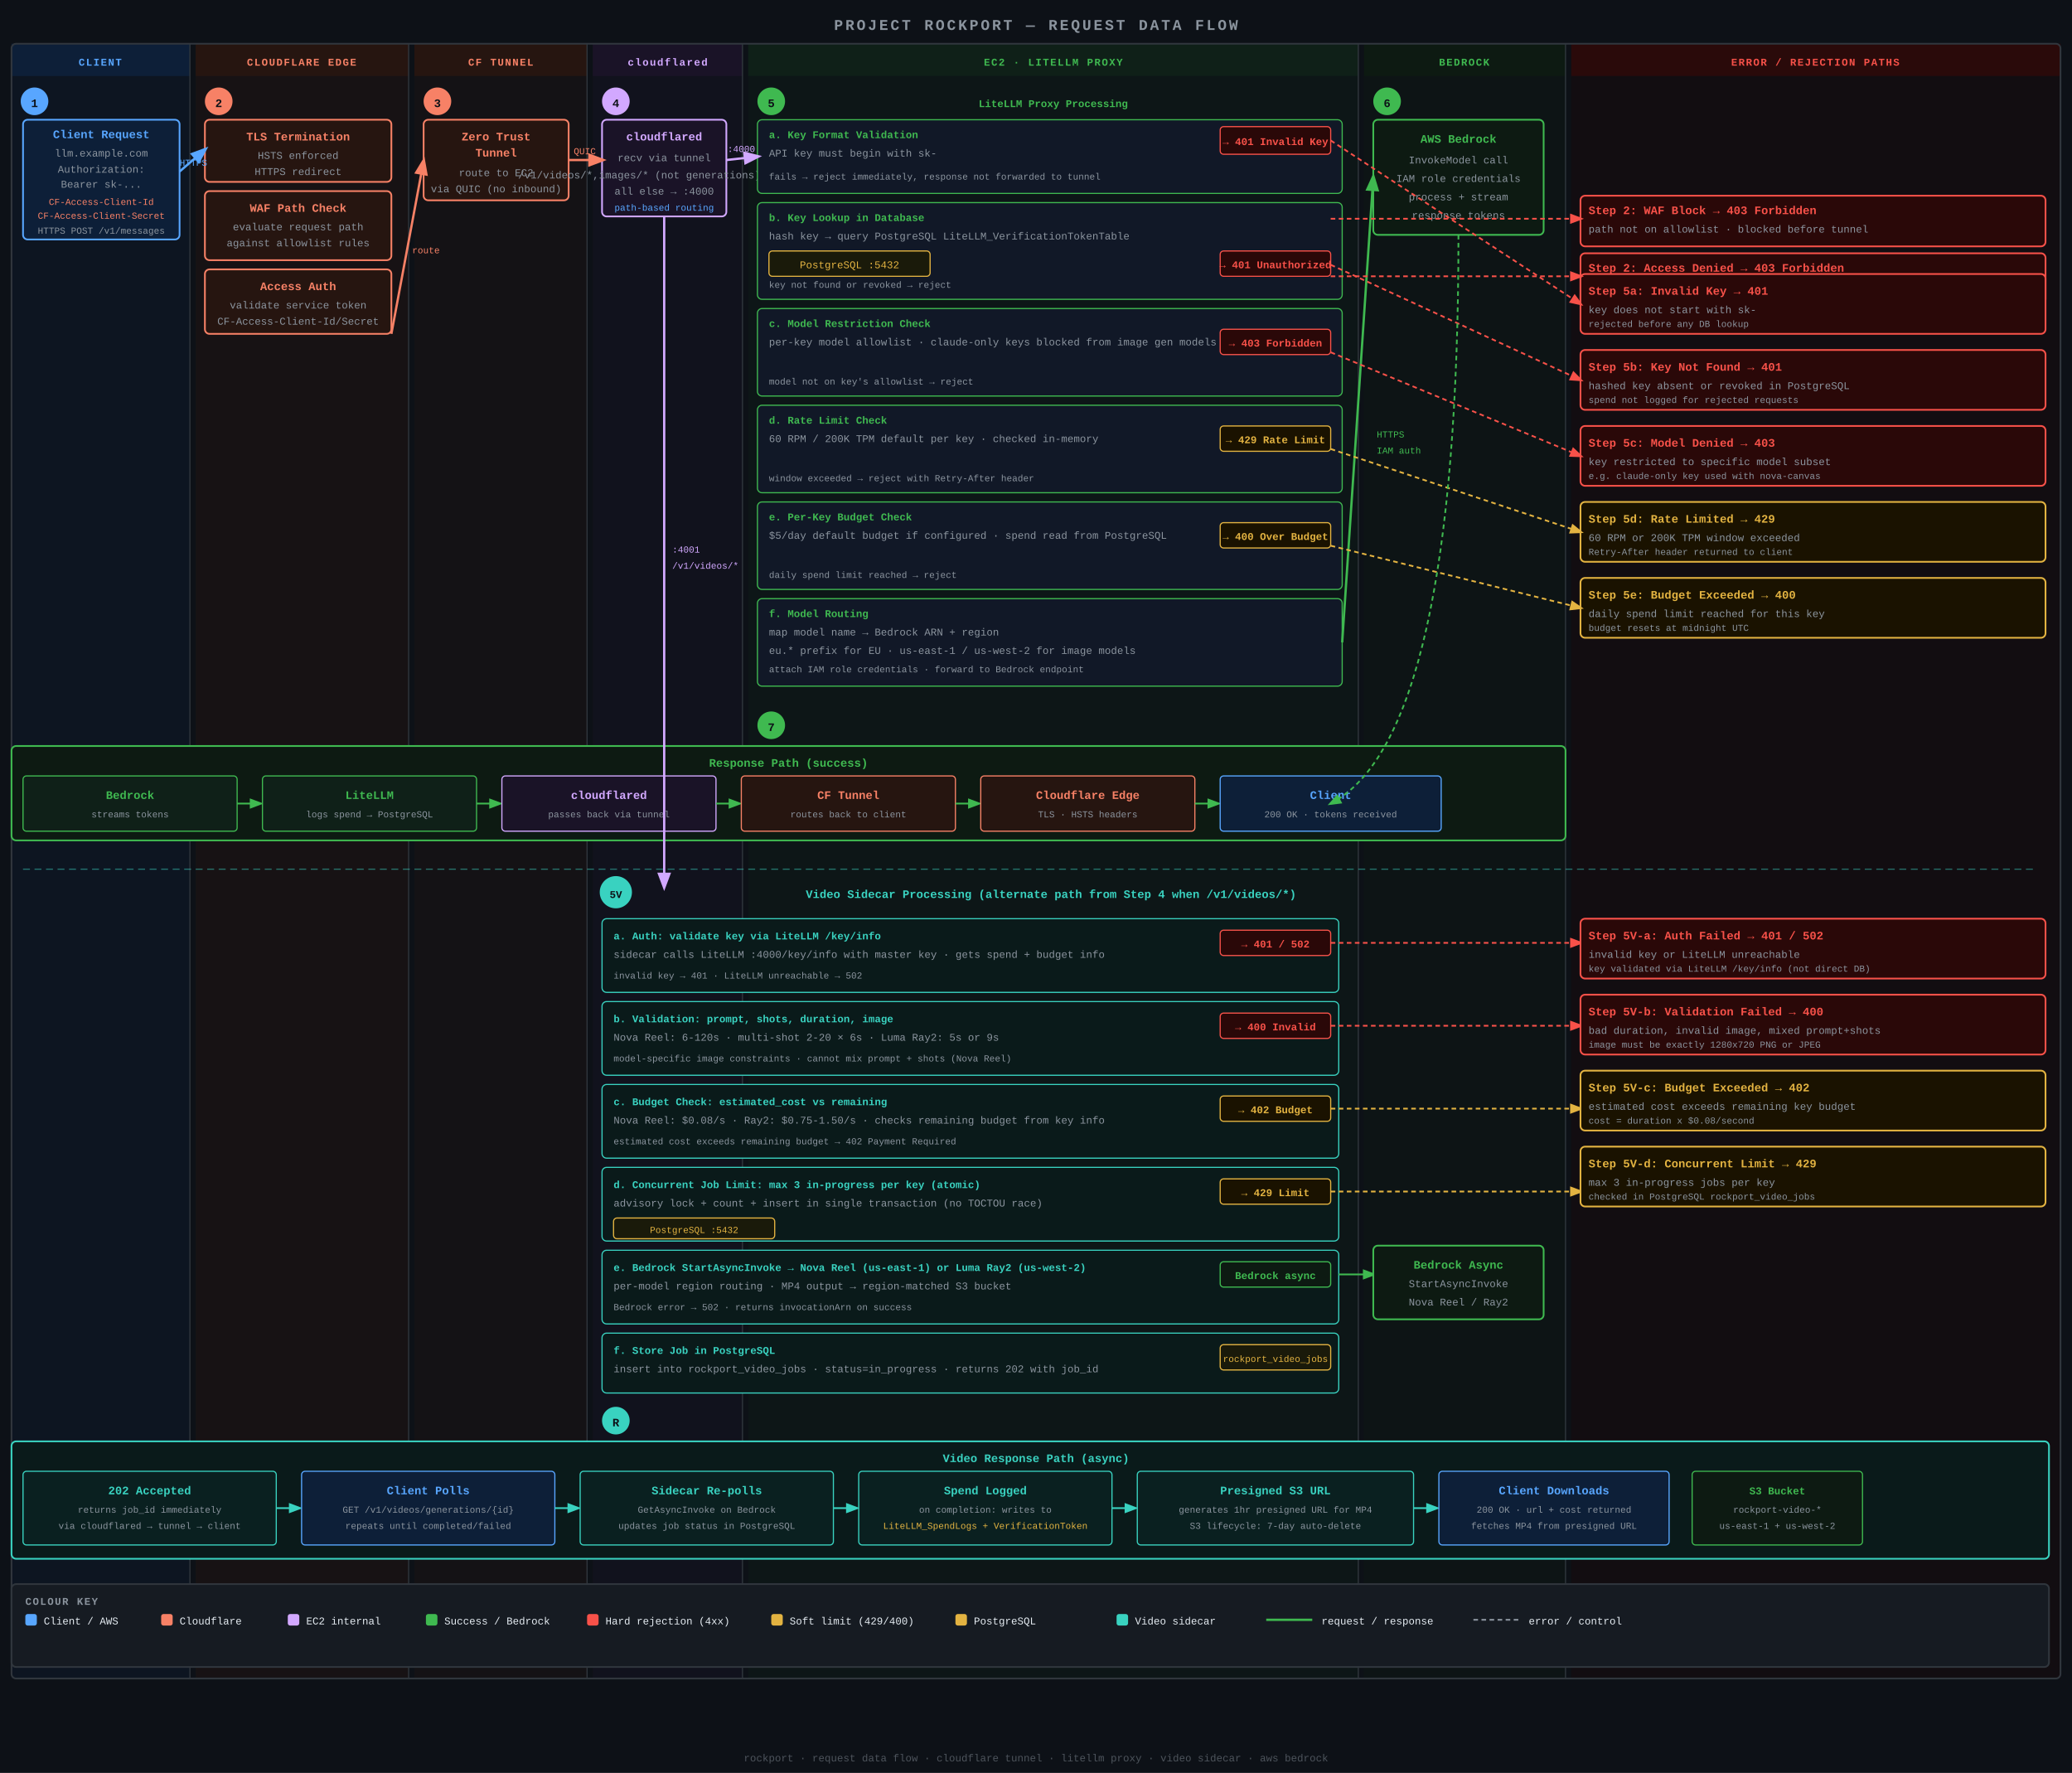
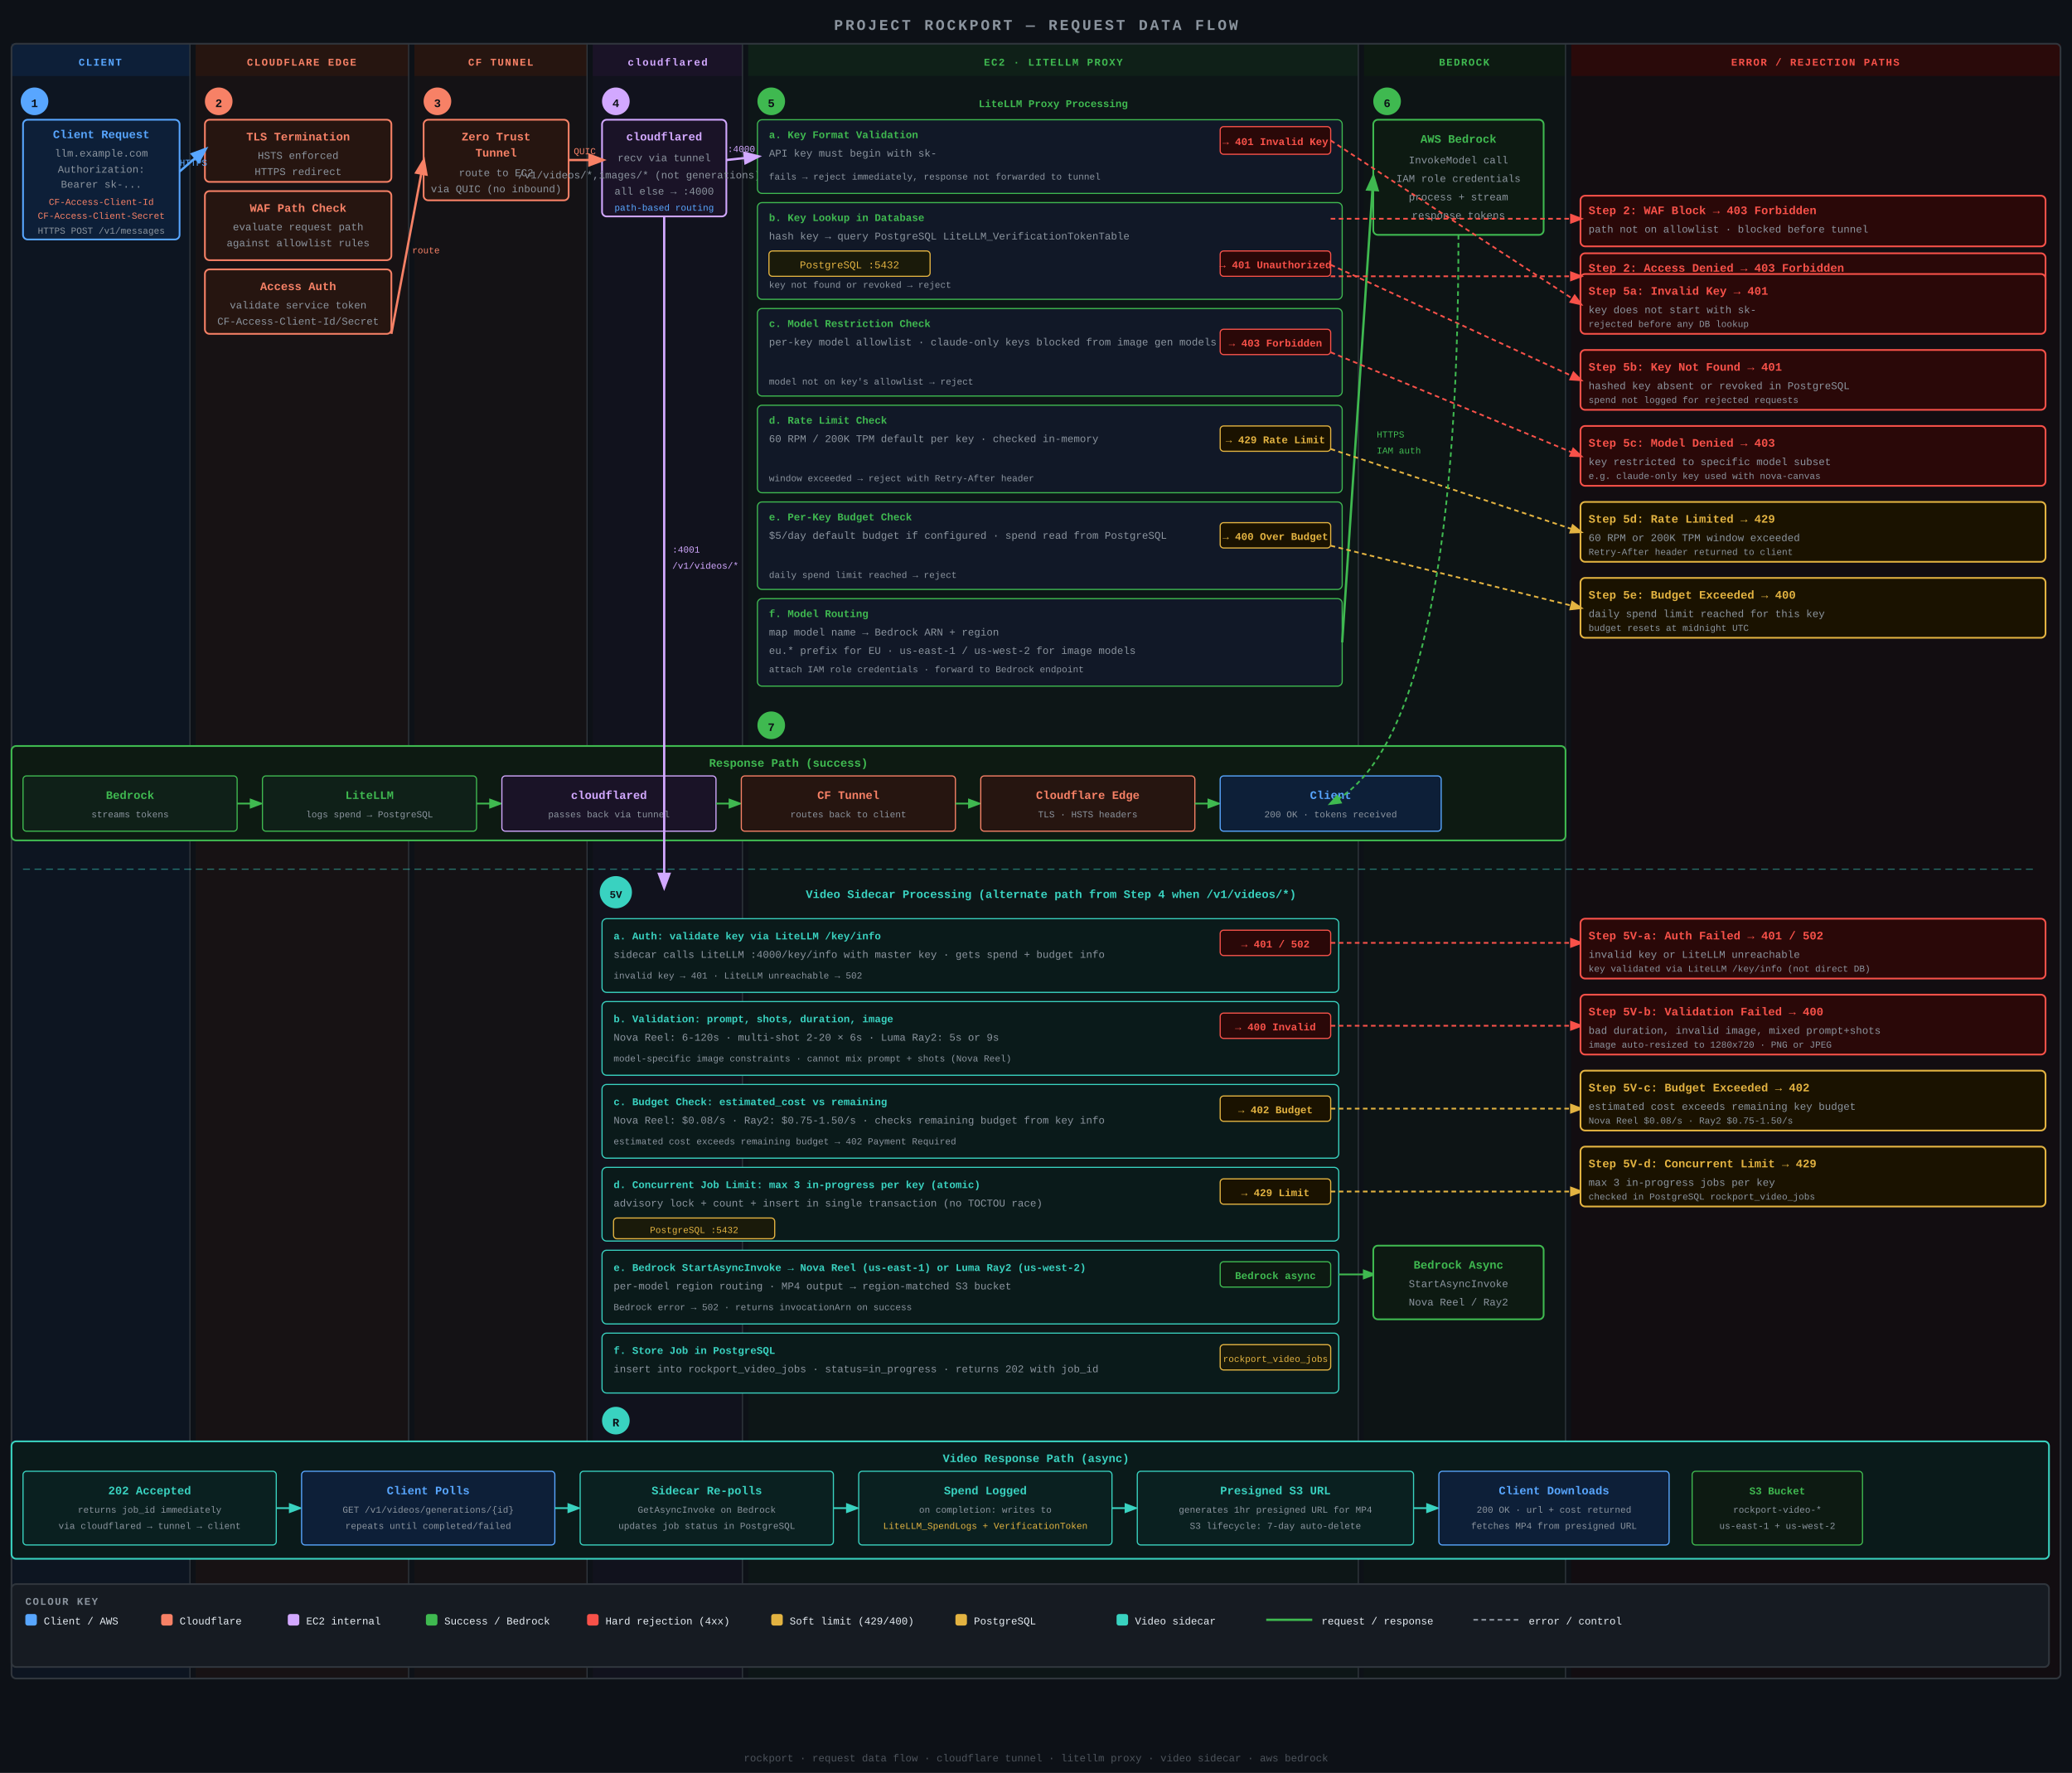
<svg xmlns="http://www.w3.org/2000/svg" viewBox="0 0 1800 1540" width="1800" height="1540" font-family="'Courier New', Courier, monospace">
  <defs>
    <marker id="ah" markerWidth="8" markerHeight="8" refX="6" refY="3" orient="auto">
      <path d="M0,0 L0,6 L8,3 z" fill="#8b949e" />
    </marker>
    <marker id="ah-green" markerWidth="8" markerHeight="8" refX="6" refY="3" orient="auto">
      <path d="M0,0 L0,6 L8,3 z" fill="#3fb950" />
    </marker>
    <marker id="ah-red" markerWidth="8" markerHeight="8" refX="6" refY="3" orient="auto">
      <path d="M0,0 L0,6 L8,3 z" fill="#f85149" />
    </marker>
    <marker id="ah-orange" markerWidth="8" markerHeight="8" refX="6" refY="3" orient="auto">
      <path d="M0,0 L0,6 L8,3 z" fill="#f78166" />
    </marker>
    <marker id="ah-blue" markerWidth="8" markerHeight="8" refX="6" refY="3" orient="auto">
      <path d="M0,0 L0,6 L8,3 z" fill="#58a6ff" />
    </marker>
    <marker id="ah-purple" markerWidth="8" markerHeight="8" refX="6" refY="3" orient="auto">
      <path d="M0,0 L0,6 L8,3 z" fill="#d2a8ff" />
    </marker>
    <marker id="ah-yellow" markerWidth="8" markerHeight="8" refX="6" refY="3" orient="auto">
      <path d="M0,0 L0,6 L8,3 z" fill="#e3b341" />
    </marker>
    <marker id="ah-cyan" markerWidth="8" markerHeight="8" refX="6" refY="3" orient="auto">
      <path d="M0,0 L0,6 L8,3 z" fill="#39d2c0" />
    </marker>
    <marker id="ah-down" markerWidth="8" markerHeight="8" refX="3" refY="6" orient="auto">
      <path d="M0,0 L6,0 L3,8 z" fill="#d2a8ff" />
    </marker>
  </defs>
  <rect width="1800" height="1540" fill="#0d1117" />
  <text x="900" y="26" text-anchor="middle" fill="#8b949e" font-size="13" font-weight="bold" letter-spacing="2">PROJECT ROCKPORT — REQUEST DATA FLOW</text>
  <rect x="10" y="38" width="155" height="1420" rx="0" fill="#0d1f38" opacity="0.3" />
  <rect x="170" y="38" width="185" height="1420" rx="0" fill="#261510" opacity="0.4" />
  <rect x="360" y="38" width="150" height="1420" rx="0" fill="#261510" opacity="0.25" />
  <rect x="515" y="38" width="130" height="1420" rx="0" fill="#1a1327" opacity="0.35" />
  <rect x="650" y="38" width="530" height="1420" rx="0" fill="#0f2018" opacity="0.35" />
  <rect x="1185" y="38" width="175" height="1420" rx="0" fill="#0d1a12" opacity="0.4" />
  <rect x="1365" y="38" width="425" height="1420" rx="0" fill="#1a0808" opacity="0.4" />
  <rect x="10" y="38" width="155" height="28" fill="#0d1f38" />
  <rect x="170" y="38" width="185" height="28" fill="#261510" />
  <rect x="360" y="38" width="150" height="28" fill="#261510" />
  <rect x="515" y="38" width="130" height="28" fill="#1a1327" />
  <rect x="650" y="38" width="530" height="28" fill="#0f2018" />
  <rect x="1185" y="38" width="175" height="28" fill="#0d1a12" />
  <rect x="1365" y="38" width="425" height="28" fill="#2a0a0a" />
  <text x="87" y="57" text-anchor="middle" fill="#58a6ff" font-size="9" font-weight="bold" letter-spacing="1">CLIENT</text>
  <text x="262" y="57" text-anchor="middle" fill="#f78166" font-size="9" font-weight="bold" letter-spacing="1">CLOUDFLARE EDGE</text>
  <text x="435" y="57" text-anchor="middle" fill="#f78166" font-size="9" font-weight="bold" letter-spacing="1">CF TUNNEL</text>
  <text x="580" y="57" text-anchor="middle" fill="#d2a8ff" font-size="9" font-weight="bold" letter-spacing="1">cloudflared</text>
  <text x="915" y="57" text-anchor="middle" fill="#3fb950" font-size="9" font-weight="bold" letter-spacing="1">EC2 · LITELLM PROXY</text>
  <text x="1272" y="57" text-anchor="middle" fill="#3fb950" font-size="9" font-weight="bold" letter-spacing="1">BEDROCK</text>
  <text x="1577" y="57" text-anchor="middle" fill="#f85149" font-size="9" font-weight="bold" letter-spacing="1">ERROR / REJECTION PATHS</text>
  <line x1="165" y1="38" x2="165" y2="1458" stroke="#30363d" stroke-width="1" />
  <line x1="355" y1="38" x2="355" y2="1458" stroke="#30363d" stroke-width="1" />
  <line x1="510" y1="38" x2="510" y2="1458" stroke="#30363d" stroke-width="1" />
  <line x1="645" y1="38" x2="645" y2="1458" stroke="#30363d" stroke-width="1" />
  <line x1="1180" y1="38" x2="1180" y2="1458" stroke="#30363d" stroke-width="1" />
  <line x1="1360" y1="38" x2="1360" y2="1458" stroke="#30363d" stroke-width="1" />
  <rect x="10" y="38" width="1780" height="1420" rx="4" fill="none" stroke="#30363d" stroke-width="1.5" />
  <circle cx="30" cy="88" r="12" fill="#58a6ff" />
  <text x="30" y="93" text-anchor="middle" fill="#0d1117" font-size="10" font-weight="bold">1</text>
  <rect x="20" y="104" width="136" height="104" rx="4" fill="#0d1f38" stroke="#58a6ff" stroke-width="1.5" />
  <text x="88" y="120" text-anchor="middle" fill="#58a6ff" font-size="10" font-weight="bold">Client Request</text>
  <text x="88" y="136" text-anchor="middle" fill="#8b949e" font-size="9">llm.example.com</text>
  <text x="88" y="150" text-anchor="middle" fill="#8b949e" font-size="9">Authorization:</text>
  <text x="88" y="163" text-anchor="middle" fill="#8b949e" font-size="9">Bearer sk-...</text>
  <text x="88" y="178" text-anchor="middle" fill="#f78166" font-size="8">CF-Access-Client-Id</text>
  <text x="88" y="190" text-anchor="middle" fill="#f78166" font-size="8">CF-Access-Client-Secret</text>
  <text x="88" y="203" text-anchor="middle" fill="#8b949e" font-size="8">HTTPS POST /v1/messages</text>
  <circle cx="190" cy="88" r="12" fill="#f78166" />
  <text x="190" y="93" text-anchor="middle" fill="#0d1117" font-size="10" font-weight="bold">2</text>
  <rect x="178" y="104" width="162" height="54" rx="4" fill="#261510" stroke="#f78166" stroke-width="1.5" />
  <text x="259" y="122" text-anchor="middle" fill="#f78166" font-size="10" font-weight="bold">TLS Termination</text>
  <text x="259" y="138" text-anchor="middle" fill="#8b949e" font-size="9">HSTS enforced</text>
  <text x="259" y="152" text-anchor="middle" fill="#8b949e" font-size="9">HTTPS redirect</text>
  <rect x="178" y="166" width="162" height="60" rx="4" fill="#261510" stroke="#f78166" stroke-width="1.5" />
  <text x="259" y="184" text-anchor="middle" fill="#f78166" font-size="10" font-weight="bold">WAF Path Check</text>
  <text x="259" y="200" text-anchor="middle" fill="#8b949e" font-size="9">evaluate request path</text>
  <text x="259" y="214" text-anchor="middle" fill="#8b949e" font-size="9">against allowlist rules</text>
  <rect x="178" y="234" width="162" height="56" rx="4" fill="#261510" stroke="#f78166" stroke-width="1.5" />
  <text x="259" y="252" text-anchor="middle" fill="#f78166" font-size="10" font-weight="bold">Access Auth</text>
  <text x="259" y="268" text-anchor="middle" fill="#8b949e" font-size="9">validate service token</text>
  <text x="259" y="282" text-anchor="middle" fill="#8b949e" font-size="9">CF-Access-Client-Id/Secret</text>
  <circle cx="380" cy="88" r="12" fill="#f78166" />
  <text x="380" y="93" text-anchor="middle" fill="#0d1117" font-size="10" font-weight="bold">3</text>
  <rect x="368" y="104" width="126" height="70" rx="4" fill="#261510" stroke="#f78166" stroke-width="1.5" />
  <text x="431" y="122" text-anchor="middle" fill="#f78166" font-size="10" font-weight="bold">Zero Trust</text>
  <text x="431" y="136" text-anchor="middle" fill="#f78166" font-size="10" font-weight="bold">Tunnel</text>
  <text x="431" y="153" text-anchor="middle" fill="#8b949e" font-size="9">route to EC2</text>
  <text x="431" y="167" text-anchor="middle" fill="#8b949e" font-size="9">via QUIC (no inbound)</text>
  <circle cx="535" cy="88" r="12" fill="#d2a8ff" />
  <text x="535" y="93" text-anchor="middle" fill="#0d1117" font-size="10" font-weight="bold">4</text>
  <rect x="523" y="104" width="108" height="84" rx="4" fill="#1a1327" stroke="#d2a8ff" stroke-width="1.5" />
  <text x="577" y="122" text-anchor="middle" fill="#d2a8ff" font-size="10" font-weight="bold">cloudflared</text>
  <text x="577" y="140" text-anchor="middle" fill="#8b949e" font-size="9">recv via tunnel</text>
  <text x="577" y="155" text-anchor="middle" fill="#8b949e" font-size="9">/v1/videos/*,images/* (not generations) → :4001</text>
  <text x="577" y="169" text-anchor="middle" fill="#8b949e" font-size="9">all else → :4000</text>
  <text x="577" y="183" text-anchor="middle" fill="#58a6ff" font-size="8">path-based routing</text>
  <circle cx="670" cy="88" r="12" fill="#3fb950" />
  <text x="670" y="93" text-anchor="middle" fill="#0d1117" font-size="10" font-weight="bold">5</text>
  <text x="915" y="93" text-anchor="middle" fill="#3fb950" font-size="9" font-weight="bold">LiteLLM Proxy Processing</text>
  <rect x="658" y="104" width="508" height="64" rx="4" fill="#111827" stroke="#3fb950" stroke-width="1" />
  <text x="668" y="120" fill="#3fb950" font-size="9" font-weight="bold">a.  Key Format Validation</text>
  <text x="668" y="136" fill="#8b949e" font-size="9">API key must begin with  sk-</text>
  <rect x="1060" y="110" width="96" height="24" rx="3" fill="#2a0808" stroke="#f85149" stroke-width="1" />
  <text x="1108" y="126" text-anchor="middle" fill="#f85149" font-size="9" font-weight="bold">→ 401 Invalid Key</text>
  <text x="668" y="156" fill="#8b949e" font-size="8">fails → reject immediately, response not forwarded to tunnel</text>
  <rect x="658" y="176" width="508" height="84" rx="4" fill="#111827" stroke="#3fb950" stroke-width="1" />
  <text x="668" y="192" fill="#3fb950" font-size="9" font-weight="bold">b.  Key Lookup in Database</text>
  <text x="668" y="208" fill="#8b949e" font-size="9">hash key → query PostgreSQL  LiteLLM_VerificationTokenTable</text>
  <rect x="668" y="218" width="140" height="22" rx="3" fill="#1a1a0a" stroke="#e3b341" stroke-width="1" />
  <text x="738" y="233" text-anchor="middle" fill="#e3b341" font-size="9">PostgreSQL :5432</text>
  <rect x="1060" y="218" width="96" height="22" rx="3" fill="#2a0808" stroke="#f85149" stroke-width="1" />
  <text x="1108" y="233" text-anchor="middle" fill="#f85149" font-size="9" font-weight="bold">→ 401 Unauthorized</text>
  <text x="668" y="250" fill="#8b949e" font-size="8">key not found or revoked → reject</text>
  <rect x="658" y="268" width="508" height="76" rx="4" fill="#111827" stroke="#3fb950" stroke-width="1" />
  <text x="668" y="284" fill="#3fb950" font-size="9" font-weight="bold">c.  Model Restriction Check</text>
  <text x="668" y="300" fill="#8b949e" font-size="9">per-key model allowlist · claude-only keys blocked from image gen models</text>
  <rect x="1060" y="286" width="96" height="22" rx="3" fill="#2a0808" stroke="#f85149" stroke-width="1" />
  <text x="1108" y="301" text-anchor="middle" fill="#f85149" font-size="9" font-weight="bold">→ 403 Forbidden</text>
  <text x="668" y="334" fill="#8b949e" font-size="8">model not on key's allowlist → reject</text>
  <rect x="658" y="352" width="508" height="76" rx="4" fill="#111827" stroke="#3fb950" stroke-width="1" />
  <text x="668" y="368" fill="#3fb950" font-size="9" font-weight="bold">d.  Rate Limit Check</text>
  <text x="668" y="384" fill="#8b949e" font-size="9">60 RPM  /  200K TPM default per key  ·  checked in-memory</text>
  <rect x="1060" y="370" width="96" height="22" rx="3" fill="#1a1200" stroke="#e3b341" stroke-width="1" />
  <text x="1108" y="385" text-anchor="middle" fill="#e3b341" font-size="9" font-weight="bold">→ 429 Rate Limit</text>
  <text x="668" y="418" fill="#8b949e" font-size="8">window exceeded → reject with Retry-After header</text>
  <rect x="658" y="436" width="508" height="76" rx="4" fill="#111827" stroke="#3fb950" stroke-width="1" />
  <text x="668" y="452" fill="#3fb950" font-size="9" font-weight="bold">e.  Per-Key Budget Check</text>
  <text x="668" y="468" fill="#8b949e" font-size="9">$5/day default budget if configured  ·  spend read from PostgreSQL</text>
  <rect x="1060" y="454" width="96" height="22" rx="3" fill="#1a1200" stroke="#e3b341" stroke-width="1" />
  <text x="1108" y="469" text-anchor="middle" fill="#e3b341" font-size="9" font-weight="bold">→ 400 Over Budget</text>
  <text x="668" y="502" fill="#8b949e" font-size="8">daily spend limit reached → reject</text>
  <rect x="658" y="520" width="508" height="76" rx="4" fill="#111827" stroke="#3fb950" stroke-width="1" />
  <text x="668" y="536" fill="#3fb950" font-size="9" font-weight="bold">f.  Model Routing</text>
  <text x="668" y="552" fill="#8b949e" font-size="9">map model name → Bedrock ARN + region</text>
  <text x="668" y="568" fill="#8b949e" font-size="9">eu.* prefix for EU  ·  us-east-1 / us-west-2 for image models</text>
  <text x="668" y="584" fill="#8b949e" font-size="8">attach IAM role credentials · forward to Bedrock endpoint</text>
  <circle cx="1205" cy="88" r="12" fill="#3fb950" />
  <text x="1205" y="93" text-anchor="middle" fill="#0d1117" font-size="10" font-weight="bold">6</text>
  <rect x="1193" y="104" width="148" height="100" rx="4" fill="#0d1a12" stroke="#3fb950" stroke-width="1.5" />
  <text x="1267" y="124" text-anchor="middle" fill="#3fb950" font-size="10" font-weight="bold">AWS Bedrock</text>
  <text x="1267" y="142" text-anchor="middle" fill="#8b949e" font-size="9">InvokeModel call</text>
  <text x="1267" y="158" text-anchor="middle" fill="#8b949e" font-size="9">IAM role credentials</text>
  <text x="1267" y="174" text-anchor="middle" fill="#8b949e" font-size="9">process + stream</text>
  <text x="1267" y="190" text-anchor="middle" fill="#8b949e" font-size="9">response tokens</text>
  <rect x="1373" y="170" width="404" height="44" rx="4" fill="#2a0808" stroke="#f85149" stroke-width="1.5" />
  <text x="1380" y="186" fill="#f85149" font-size="10" font-weight="bold">Step 2: WAF Block → 403 Forbidden</text>
  <text x="1380" y="202" fill="#8b949e" font-size="9">path not on allowlist · blocked before tunnel</text>
  <rect x="1373" y="220" width="404" height="44" rx="4" fill="#2a0808" stroke="#f85149" stroke-width="1.5" />
  <text x="1380" y="236" fill="#f85149" font-size="10" font-weight="bold">Step 2: Access Denied → 403 Forbidden</text>
  <text x="1380" y="252" fill="#8b949e" font-size="9">missing or invalid CF-Access service token</text>
  <rect x="1373" y="238" width="404" height="52" rx="4" fill="#2a0808" stroke="#f85149" stroke-width="1.5" />
  <text x="1380" y="256" fill="#f85149" font-size="10" font-weight="bold">Step 5a: Invalid Key → 401</text>
  <text x="1380" y="272" fill="#8b949e" font-size="9">key does not start with  sk-</text>
  <text x="1380" y="284" fill="#8b949e" font-size="8">rejected before any DB lookup</text>
  <rect x="1373" y="304" width="404" height="52" rx="4" fill="#2a0808" stroke="#f85149" stroke-width="1.5" />
  <text x="1380" y="322" fill="#f85149" font-size="10" font-weight="bold">Step 5b: Key Not Found → 401</text>
  <text x="1380" y="338" fill="#8b949e" font-size="9">hashed key absent or revoked in PostgreSQL</text>
  <text x="1380" y="350" fill="#8b949e" font-size="8">spend not logged for rejected requests</text>
  <rect x="1373" y="370" width="404" height="52" rx="4" fill="#2a0808" stroke="#f85149" stroke-width="1.5" />
  <text x="1380" y="388" fill="#f85149" font-size="10" font-weight="bold">Step 5c: Model Denied → 403</text>
  <text x="1380" y="404" fill="#8b949e" font-size="9">key restricted to specific model subset</text>
  <text x="1380" y="416" fill="#8b949e" font-size="8">e.g. claude-only key used with nova-canvas</text>
  <rect x="1373" y="436" width="404" height="52" rx="4" fill="#1a1200" stroke="#e3b341" stroke-width="1.5" />
  <text x="1380" y="454" fill="#e3b341" font-size="10" font-weight="bold">Step 5d: Rate Limited → 429</text>
  <text x="1380" y="470" fill="#8b949e" font-size="9">60 RPM or 200K TPM window exceeded</text>
  <text x="1380" y="482" fill="#8b949e" font-size="8">Retry-After header returned to client</text>
  <rect x="1373" y="502" width="404" height="52" rx="4" fill="#1a1200" stroke="#e3b341" stroke-width="1.5" />
  <text x="1380" y="520" fill="#e3b341" font-size="10" font-weight="bold">Step 5e: Budget Exceeded → 400</text>
  <text x="1380" y="536" fill="#8b949e" font-size="9">daily spend limit reached for this key</text>
  <text x="1380" y="548" fill="#8b949e" font-size="8">budget resets at midnight UTC</text>
  <circle cx="670" cy="630" r="12" fill="#3fb950" />
  <text x="670" y="635" text-anchor="middle" fill="#0d1117" font-size="10" font-weight="bold">7</text>
  <rect x="10" y="648" width="1350" height="82" rx="4" fill="#0d1a12" stroke="#3fb950" stroke-width="1.5" />
  <text x="685" y="666" text-anchor="middle" fill="#3fb950" font-size="10" font-weight="bold">Response Path (success)</text>
  <rect x="20" y="674" width="186" height="48" rx="3" fill="#0f2018" stroke="#3fb950" stroke-width="1" />
  <text x="113" y="694" text-anchor="middle" fill="#3fb950" font-size="10" font-weight="bold">Bedrock</text>
  <text x="113" y="710" text-anchor="middle" fill="#8b949e" font-size="8">streams tokens</text>
  <line x1="206" y1="698" x2="226" y2="698" stroke="#3fb950" stroke-width="1.5" marker-end="url(#ah-green)" />
  <rect x="228" y="674" width="186" height="48" rx="3" fill="#0f2018" stroke="#3fb950" stroke-width="1" />
  <text x="321" y="694" text-anchor="middle" fill="#3fb950" font-size="10" font-weight="bold">LiteLLM</text>
  <text x="321" y="710" text-anchor="middle" fill="#8b949e" font-size="8">logs spend → PostgreSQL</text>
  <line x1="414" y1="698" x2="434" y2="698" stroke="#3fb950" stroke-width="1.5" marker-end="url(#ah-green)" />
  <rect x="436" y="674" width="186" height="48" rx="3" fill="#1a1327" stroke="#d2a8ff" stroke-width="1" />
  <text x="529" y="694" text-anchor="middle" fill="#d2a8ff" font-size="10" font-weight="bold">cloudflared</text>
  <text x="529" y="710" text-anchor="middle" fill="#8b949e" font-size="8">passes back via tunnel</text>
  <line x1="622" y1="698" x2="642" y2="698" stroke="#3fb950" stroke-width="1.5" marker-end="url(#ah-green)" />
  <rect x="644" y="674" width="186" height="48" rx="3" fill="#261510" stroke="#f78166" stroke-width="1" />
  <text x="737" y="694" text-anchor="middle" fill="#f78166" font-size="10" font-weight="bold">CF Tunnel</text>
  <text x="737" y="710" text-anchor="middle" fill="#8b949e" font-size="8">routes back to client</text>
  <line x1="830" y1="698" x2="850" y2="698" stroke="#3fb950" stroke-width="1.5" marker-end="url(#ah-green)" />
  <rect x="852" y="674" width="186" height="48" rx="3" fill="#261510" stroke="#f78166" stroke-width="1" />
  <text x="945" y="694" text-anchor="middle" fill="#f78166" font-size="10" font-weight="bold">Cloudflare Edge</text>
  <text x="945" y="710" text-anchor="middle" fill="#8b949e" font-size="8">TLS · HSTS headers</text>
  <line x1="1038" y1="698" x2="1058" y2="698" stroke="#3fb950" stroke-width="1.5" marker-end="url(#ah-green)" />
  <rect x="1060" y="674" width="192" height="48" rx="3" fill="#0d1f38" stroke="#58a6ff" stroke-width="1" />
  <text x="1156" y="694" text-anchor="middle" fill="#58a6ff" font-size="10" font-weight="bold">Client</text>
  <text x="1156" y="710" text-anchor="middle" fill="#8b949e" font-size="8">200 OK · tokens received</text>
  <line x1="156" y1="149" x2="178" y2="130" stroke="#58a6ff" stroke-width="2" marker-end="url(#ah-blue)" />
  <text x="168" y="144" text-anchor="middle" fill="#58a6ff" font-size="8">HTTPS</text>
  <line x1="340" y1="290" x2="368" y2="140" stroke="#f78166" stroke-width="2" marker-end="url(#ah-orange)" />
  <text x="358" y="220" fill="#f78166" font-size="8">route</text>
  <line x1="494" y1="139" x2="523" y2="139" stroke="#f78166" stroke-width="2" marker-end="url(#ah-orange)" />
  <text x="508" y="134" text-anchor="middle" fill="#f78166" font-size="8">QUIC</text>
  <line x1="631" y1="139" x2="658" y2="136" stroke="#d2a8ff" stroke-width="2" marker-end="url(#ah-purple)" />
  <text x="644" y="132" text-anchor="middle" fill="#d2a8ff" font-size="8">:4000</text>
  <line x1="1166" y1="558" x2="1193" y2="154" stroke="#3fb950" stroke-width="2" marker-end="url(#ah-green)" />
  <text x="1196" y="380" fill="#3fb950" font-size="8">HTTPS</text>
  <text x="1196" y="394" fill="#3fb950" font-size="8">IAM auth</text>
  <line x1="1156" y1="190" x2="1373" y2="190" stroke="#f85149" stroke-width="1.5" stroke-dasharray="4,3" marker-end="url(#ah-red)" />
  <line x1="1156" y1="240" x2="1373" y2="240" stroke="#f85149" stroke-width="1.5" stroke-dasharray="4,3" marker-end="url(#ah-red)" />
  <line x1="1156" y1="122" x2="1373" y2="264" stroke="#f85149" stroke-width="1.5" stroke-dasharray="4,3" marker-end="url(#ah-red)" />
  <line x1="1156" y1="230" x2="1373" y2="330" stroke="#f85149" stroke-width="1.5" stroke-dasharray="4,3" marker-end="url(#ah-red)" />
  <line x1="1156" y1="306" x2="1373" y2="396" stroke="#f85149" stroke-width="1.5" stroke-dasharray="4,3" marker-end="url(#ah-red)" />
  <line x1="1156" y1="390" x2="1373" y2="462" stroke="#e3b341" stroke-width="1.5" stroke-dasharray="4,3" marker-end="url(#ah-yellow)" />
  <line x1="1156" y1="474" x2="1373" y2="528" stroke="#e3b341" stroke-width="1.5" stroke-dasharray="4,3" marker-end="url(#ah-yellow)" />
  <path d="M 1267 204 Q 1267 640 1156 698" stroke="#3fb950" stroke-width="1.5" stroke-dasharray="4,3" fill="none" marker-end="url(#ah-green)" />
  <line x1="20" y1="755" x2="1770" y2="755" stroke="#39d2c0" stroke-width="1" stroke-dasharray="6,4" opacity="0.5" />
  <circle cx="535" cy="775" r="14" fill="#39d2c0" />
  <text x="535" y="780" text-anchor="middle" fill="#0d1117" font-size="9" font-weight="bold">5V</text>
  <text x="700" y="780" text-anchor="start" fill="#39d2c0" font-size="10" font-weight="bold">Video Sidecar Processing (alternate path from Step 4 when /v1/videos/*)</text>
  <path d="M 577 188 L 577 770" stroke="#d2a8ff" stroke-width="2" marker-end="url(#ah-purple)" />
  <text x="584" y="480" fill="#d2a8ff" font-size="8">:4001</text>
  <text x="584" y="494" fill="#d2a8ff" font-size="8">/v1/videos/*</text>
  <rect x="523" y="798" width="640" height="64" rx="4" fill="#0a1a1a" stroke="#39d2c0" stroke-width="1" />
  <text x="533" y="816" fill="#39d2c0" font-size="9" font-weight="bold">a.  Auth: validate key via LiteLLM /key/info</text>
  <text x="533" y="832" fill="#8b949e" font-size="9">sidecar calls LiteLLM :4000/key/info with master key · gets spend + budget info</text>
  <text x="533" y="850" fill="#8b949e" font-size="8">invalid key → 401 · LiteLLM unreachable → 502</text>
  <rect x="1060" y="808" width="96" height="22" rx="3" fill="#2a0808" stroke="#f85149" stroke-width="1" />
  <text x="1108" y="823" text-anchor="middle" fill="#f85149" font-size="9" font-weight="bold">→ 401 / 502</text>
  <rect x="523" y="870" width="640" height="64" rx="4" fill="#0a1a1a" stroke="#39d2c0" stroke-width="1" />
  <text x="533" y="888" fill="#39d2c0" font-size="9" font-weight="bold">b.  Validation: prompt, shots, duration, image</text>
  <text x="533" y="904" fill="#8b949e" font-size="9">Nova Reel: 6-120s · multi-shot 2-20 × 6s · Luma Ray2: 5s or 9s</text>
  <text x="533" y="922" fill="#8b949e" font-size="8">model-specific image constraints · cannot mix prompt + shots (Nova Reel)</text>
  <rect x="1060" y="880" width="96" height="22" rx="3" fill="#2a0808" stroke="#f85149" stroke-width="1" />
  <text x="1108" y="895" text-anchor="middle" fill="#f85149" font-size="9" font-weight="bold">→ 400 Invalid</text>
  <rect x="523" y="942" width="640" height="64" rx="4" fill="#0a1a1a" stroke="#39d2c0" stroke-width="1" />
  <text x="533" y="960" fill="#39d2c0" font-size="9" font-weight="bold">c.  Budget Check: estimated_cost vs remaining</text>
  <text x="533" y="976" fill="#8b949e" font-size="9">Nova Reel: $0.08/s · Ray2: $0.75-1.50/s · checks remaining budget from key info</text>
  <text x="533" y="994" fill="#8b949e" font-size="8">estimated cost exceeds remaining budget → 402 Payment Required</text>
  <rect x="1060" y="952" width="96" height="22" rx="3" fill="#1a1200" stroke="#e3b341" stroke-width="1" />
  <text x="1108" y="967" text-anchor="middle" fill="#e3b341" font-size="9" font-weight="bold">→ 402 Budget</text>
  <rect x="523" y="1014" width="640" height="64" rx="4" fill="#0a1a1a" stroke="#39d2c0" stroke-width="1" />
  <text x="533" y="1032" fill="#39d2c0" font-size="9" font-weight="bold">d.  Concurrent Job Limit: max 3 in-progress per key (atomic)</text>
  <text x="533" y="1048" fill="#8b949e" font-size="9">advisory lock + count + insert in single transaction (no TOCTOU race)</text>
  <rect x="533" y="1058" width="140" height="18" rx="3" fill="#1a1a0a" stroke="#e3b341" stroke-width="1" />
  <text x="603" y="1071" text-anchor="middle" fill="#e3b341" font-size="8">PostgreSQL :5432</text>
  <rect x="1060" y="1024" width="96" height="22" rx="3" fill="#1a1200" stroke="#e3b341" stroke-width="1" />
  <text x="1108" y="1039" text-anchor="middle" fill="#e3b341" font-size="9" font-weight="bold">→ 429 Limit</text>
  <rect x="523" y="1086" width="640" height="64" rx="4" fill="#0a1a1a" stroke="#39d2c0" stroke-width="1" />
  <text x="533" y="1104" fill="#39d2c0" font-size="9" font-weight="bold">e.  Bedrock StartAsyncInvoke → Nova Reel (us-east-1) or Luma Ray2 (us-west-2)</text>
  <text x="533" y="1120" fill="#8b949e" font-size="9">per-model region routing · MP4 output → region-matched S3 bucket</text>
  <text x="533" y="1138" fill="#8b949e" font-size="8">Bedrock error → 502 · returns invocationArn on success</text>
  <rect x="1060" y="1096" width="96" height="22" rx="3" fill="#0d1a12" stroke="#3fb950" stroke-width="1" />
  <text x="1108" y="1111" text-anchor="middle" fill="#3fb950" font-size="9" font-weight="bold">Bedrock async</text>
  <rect x="523" y="1158" width="640" height="52" rx="4" fill="#0a1a1a" stroke="#39d2c0" stroke-width="1" />
  <text x="533" y="1176" fill="#39d2c0" font-size="9" font-weight="bold">f.  Store Job in PostgreSQL</text>
  <text x="533" y="1192" fill="#8b949e" font-size="9">insert into rockport_video_jobs · status=in_progress · returns 202 with job_id</text>
  <rect x="1060" y="1168" width="96" height="22" rx="3" fill="#1a1a0a" stroke="#e3b341" stroke-width="1" />
  <text x="1108" y="1183" text-anchor="middle" fill="#e3b341" font-size="8">rockport_video_jobs</text>
  <line x1="1163" y1="1107" x2="1193" y2="1107" stroke="#3fb950" stroke-width="1.5" marker-end="url(#ah-green)" />
  <line x1="1156" y1="819" x2="1373" y2="819" stroke="#f85149" stroke-width="1.5" stroke-dasharray="4,3" marker-end="url(#ah-red)" />
  <line x1="1156" y1="891" x2="1373" y2="891" stroke="#f85149" stroke-width="1.5" stroke-dasharray="4,3" marker-end="url(#ah-red)" />
  <line x1="1156" y1="963" x2="1373" y2="963" stroke="#e3b341" stroke-width="1.5" stroke-dasharray="4,3" marker-end="url(#ah-yellow)" />
  <line x1="1156" y1="1035" x2="1373" y2="1035" stroke="#e3b341" stroke-width="1.5" stroke-dasharray="4,3" marker-end="url(#ah-yellow)" />
  <rect x="1373" y="798" width="404" height="52" rx="4" fill="#2a0808" stroke="#f85149" stroke-width="1.5" />
  <text x="1380" y="816" fill="#f85149" font-size="10" font-weight="bold">Step 5V-a: Auth Failed → 401 / 502</text>
  <text x="1380" y="832" fill="#8b949e" font-size="9">invalid key or LiteLLM unreachable</text>
  <text x="1380" y="844" fill="#8b949e" font-size="8">key validated via LiteLLM /key/info (not direct DB)</text>
  <rect x="1373" y="864" width="404" height="52" rx="4" fill="#2a0808" stroke="#f85149" stroke-width="1.5" />
  <text x="1380" y="882" fill="#f85149" font-size="10" font-weight="bold">Step 5V-b: Validation Failed → 400</text>
  <text x="1380" y="898" fill="#8b949e" font-size="9">bad duration, invalid image, mixed prompt+shots</text>
-   <text x="1380" y="910" fill="#8b949e" font-size="8">image must be exactly 1280x720 PNG or JPEG</text>
+   <text x="1380" y="910" fill="#8b949e" font-size="8">image auto-resized to 1280x720 · PNG or JPEG</text>
  <rect x="1373" y="930" width="404" height="52" rx="4" fill="#1a1200" stroke="#e3b341" stroke-width="1.5" />
  <text x="1380" y="948" fill="#e3b341" font-size="10" font-weight="bold">Step 5V-c: Budget Exceeded → 402</text>
  <text x="1380" y="964" fill="#8b949e" font-size="9">estimated cost exceeds remaining key budget</text>
-   <text x="1380" y="976" fill="#8b949e" font-size="8">cost = duration x $0.08/second</text>
+   <text x="1380" y="976" fill="#8b949e" font-size="8">Nova Reel $0.08/s · Ray2 $0.75-1.50/s</text>
  <rect x="1373" y="996" width="404" height="52" rx="4" fill="#1a1200" stroke="#e3b341" stroke-width="1.5" />
  <text x="1380" y="1014" fill="#e3b341" font-size="10" font-weight="bold">Step 5V-d: Concurrent Limit → 429</text>
  <text x="1380" y="1030" fill="#8b949e" font-size="9">max 3 in-progress jobs per key</text>
  <text x="1380" y="1042" fill="#8b949e" font-size="8">checked in PostgreSQL rockport_video_jobs</text>
  <rect x="1193" y="1082" width="148" height="64" rx="4" fill="#0d1a12" stroke="#3fb950" stroke-width="1.5" />
  <text x="1267" y="1102" text-anchor="middle" fill="#3fb950" font-size="10" font-weight="bold">Bedrock Async</text>
  <text x="1267" y="1118" text-anchor="middle" fill="#8b949e" font-size="9">StartAsyncInvoke</text>
  <text x="1267" y="1134" text-anchor="middle" fill="#8b949e" font-size="9">Nova Reel / Ray2</text>
  <circle cx="535" cy="1234" r="12" fill="#39d2c0" />
  <text x="535" y="1239" text-anchor="middle" fill="#0d1117" font-size="10" font-weight="bold">R</text>
  <rect x="10" y="1252" width="1770" height="102" rx="4" fill="#0a1a1a" stroke="#39d2c0" stroke-width="1.5" />
  <text x="900" y="1270" text-anchor="middle" fill="#39d2c0" font-size="10" font-weight="bold">Video Response Path (async)</text>
  <rect x="20" y="1278" width="220" height="64" rx="3" fill="#0a2020" stroke="#39d2c0" stroke-width="1" />
  <text x="130" y="1298" text-anchor="middle" fill="#39d2c0" font-size="10" font-weight="bold">202 Accepted</text>
  <text x="130" y="1314" text-anchor="middle" fill="#8b949e" font-size="8">returns job_id immediately</text>
  <text x="130" y="1328" text-anchor="middle" fill="#8b949e" font-size="8">via cloudflared → tunnel → client</text>
  <line x1="240" y1="1310" x2="260" y2="1310" stroke="#39d2c0" stroke-width="1.5" marker-end="url(#ah-cyan)" />
  <rect x="262" y="1278" width="220" height="64" rx="3" fill="#0d1f38" stroke="#58a6ff" stroke-width="1" />
  <text x="372" y="1298" text-anchor="middle" fill="#58a6ff" font-size="10" font-weight="bold">Client Polls</text>
  <text x="372" y="1314" text-anchor="middle" fill="#8b949e" font-size="8">GET /v1/videos/generations/{id}</text>
  <text x="372" y="1328" text-anchor="middle" fill="#8b949e" font-size="8">repeats until completed/failed</text>
  <line x1="482" y1="1310" x2="502" y2="1310" stroke="#39d2c0" stroke-width="1.5" marker-end="url(#ah-cyan)" />
  <rect x="504" y="1278" width="220" height="64" rx="3" fill="#0a2020" stroke="#39d2c0" stroke-width="1" />
  <text x="614" y="1298" text-anchor="middle" fill="#39d2c0" font-size="10" font-weight="bold">Sidecar Re-polls</text>
  <text x="614" y="1314" text-anchor="middle" fill="#8b949e" font-size="8">GetAsyncInvoke on Bedrock</text>
  <text x="614" y="1328" text-anchor="middle" fill="#8b949e" font-size="8">updates job status in PostgreSQL</text>
  <line x1="724" y1="1310" x2="744" y2="1310" stroke="#39d2c0" stroke-width="1.5" marker-end="url(#ah-cyan)" />
  <rect x="746" y="1278" width="220" height="64" rx="3" fill="#0a2020" stroke="#39d2c0" stroke-width="1" />
  <text x="856" y="1298" text-anchor="middle" fill="#39d2c0" font-size="10" font-weight="bold">Spend Logged</text>
  <text x="856" y="1314" text-anchor="middle" fill="#8b949e" font-size="8">on completion: writes to</text>
  <text x="856" y="1328" text-anchor="middle" fill="#e3b341" font-size="8">LiteLLM_SpendLogs + VerificationToken</text>
  <line x1="966" y1="1310" x2="986" y2="1310" stroke="#39d2c0" stroke-width="1.5" marker-end="url(#ah-cyan)" />
  <rect x="988" y="1278" width="240" height="64" rx="3" fill="#0a2020" stroke="#39d2c0" stroke-width="1" />
  <text x="1108" y="1298" text-anchor="middle" fill="#39d2c0" font-size="10" font-weight="bold">Presigned S3 URL</text>
  <text x="1108" y="1314" text-anchor="middle" fill="#8b949e" font-size="8">generates 1hr presigned URL for MP4</text>
  <text x="1108" y="1328" text-anchor="middle" fill="#8b949e" font-size="8">S3 lifecycle: 7-day auto-delete</text>
  <line x1="1228" y1="1310" x2="1248" y2="1310" stroke="#39d2c0" stroke-width="1.5" marker-end="url(#ah-cyan)" />
  <rect x="1250" y="1278" width="200" height="64" rx="3" fill="#0d1f38" stroke="#58a6ff" stroke-width="1" />
  <text x="1350" y="1298" text-anchor="middle" fill="#58a6ff" font-size="10" font-weight="bold">Client Downloads</text>
  <text x="1350" y="1314" text-anchor="middle" fill="#8b949e" font-size="8">200 OK · url + cost returned</text>
  <text x="1350" y="1328" text-anchor="middle" fill="#8b949e" font-size="8">fetches MP4 from presigned URL</text>
  <rect x="1470" y="1278" width="148" height="64" rx="3" fill="#0d1a12" stroke="#3fb950" stroke-width="1" />
  <text x="1544" y="1298" text-anchor="middle" fill="#3fb950" font-size="9" font-weight="bold">S3 Bucket</text>
  <text x="1544" y="1314" text-anchor="middle" fill="#8b949e" font-size="8">rockport-video-*</text>
  <text x="1544" y="1328" text-anchor="middle" fill="#8b949e" font-size="8">us-east-1 + us-west-2</text>
  <rect x="10" y="1376" width="1770" height="72" rx="4" fill="#161b22" stroke="#30363d" stroke-width="1.5" />
  <text x="22" y="1394" fill="#8b949e" font-size="9" font-weight="bold" letter-spacing="1">COLOUR KEY</text>
  <rect x="22" y="1402" width="10" height="10" rx="2" fill="#58a6ff" />
  <text x="38" y="1411" fill="#e6edf3" font-size="9">Client / AWS</text>
  <rect x="140" y="1402" width="10" height="10" rx="2" fill="#f78166" />
  <text x="156" y="1411" fill="#e6edf3" font-size="9">Cloudflare</text>
  <rect x="250" y="1402" width="10" height="10" rx="2" fill="#d2a8ff" />
  <text x="266" y="1411" fill="#e6edf3" font-size="9">EC2 internal</text>
  <rect x="370" y="1402" width="10" height="10" rx="2" fill="#3fb950" />
  <text x="386" y="1411" fill="#e6edf3" font-size="9">Success / Bedrock</text>
  <rect x="510" y="1402" width="10" height="10" rx="2" fill="#f85149" />
  <text x="526" y="1411" fill="#e6edf3" font-size="9">Hard rejection (4xx)</text>
  <rect x="670" y="1402" width="10" height="10" rx="2" fill="#e3b341" />
  <text x="686" y="1411" fill="#e6edf3" font-size="9">Soft limit (429/400)</text>
  <rect x="830" y="1402" width="10" height="10" rx="2" fill="#e3b341" />
  <text x="846" y="1411" fill="#e6edf3" font-size="9">PostgreSQL</text>
  <rect x="970" y="1402" width="10" height="10" rx="2" fill="#39d2c0" />
  <text x="986" y="1411" fill="#e6edf3" font-size="9">Video sidecar</text>
  <line x1="1100" y1="1407" x2="1140" y2="1407" stroke="#3fb950" stroke-width="2" />
  <text x="1148" y="1411" fill="#e6edf3" font-size="9">request / response</text>
  <line x1="1280" y1="1407" x2="1320" y2="1407" stroke="#8b949e" stroke-width="1.5" stroke-dasharray="4,3" />
  <text x="1328" y="1411" fill="#e6edf3" font-size="9">error / control</text>
  <text x="900" y="1530" text-anchor="middle" fill="#8b949e" font-size="9" opacity="0.5">rockport · request data flow · cloudflare tunnel · litellm proxy · video sidecar · aws bedrock</text>
</svg>
